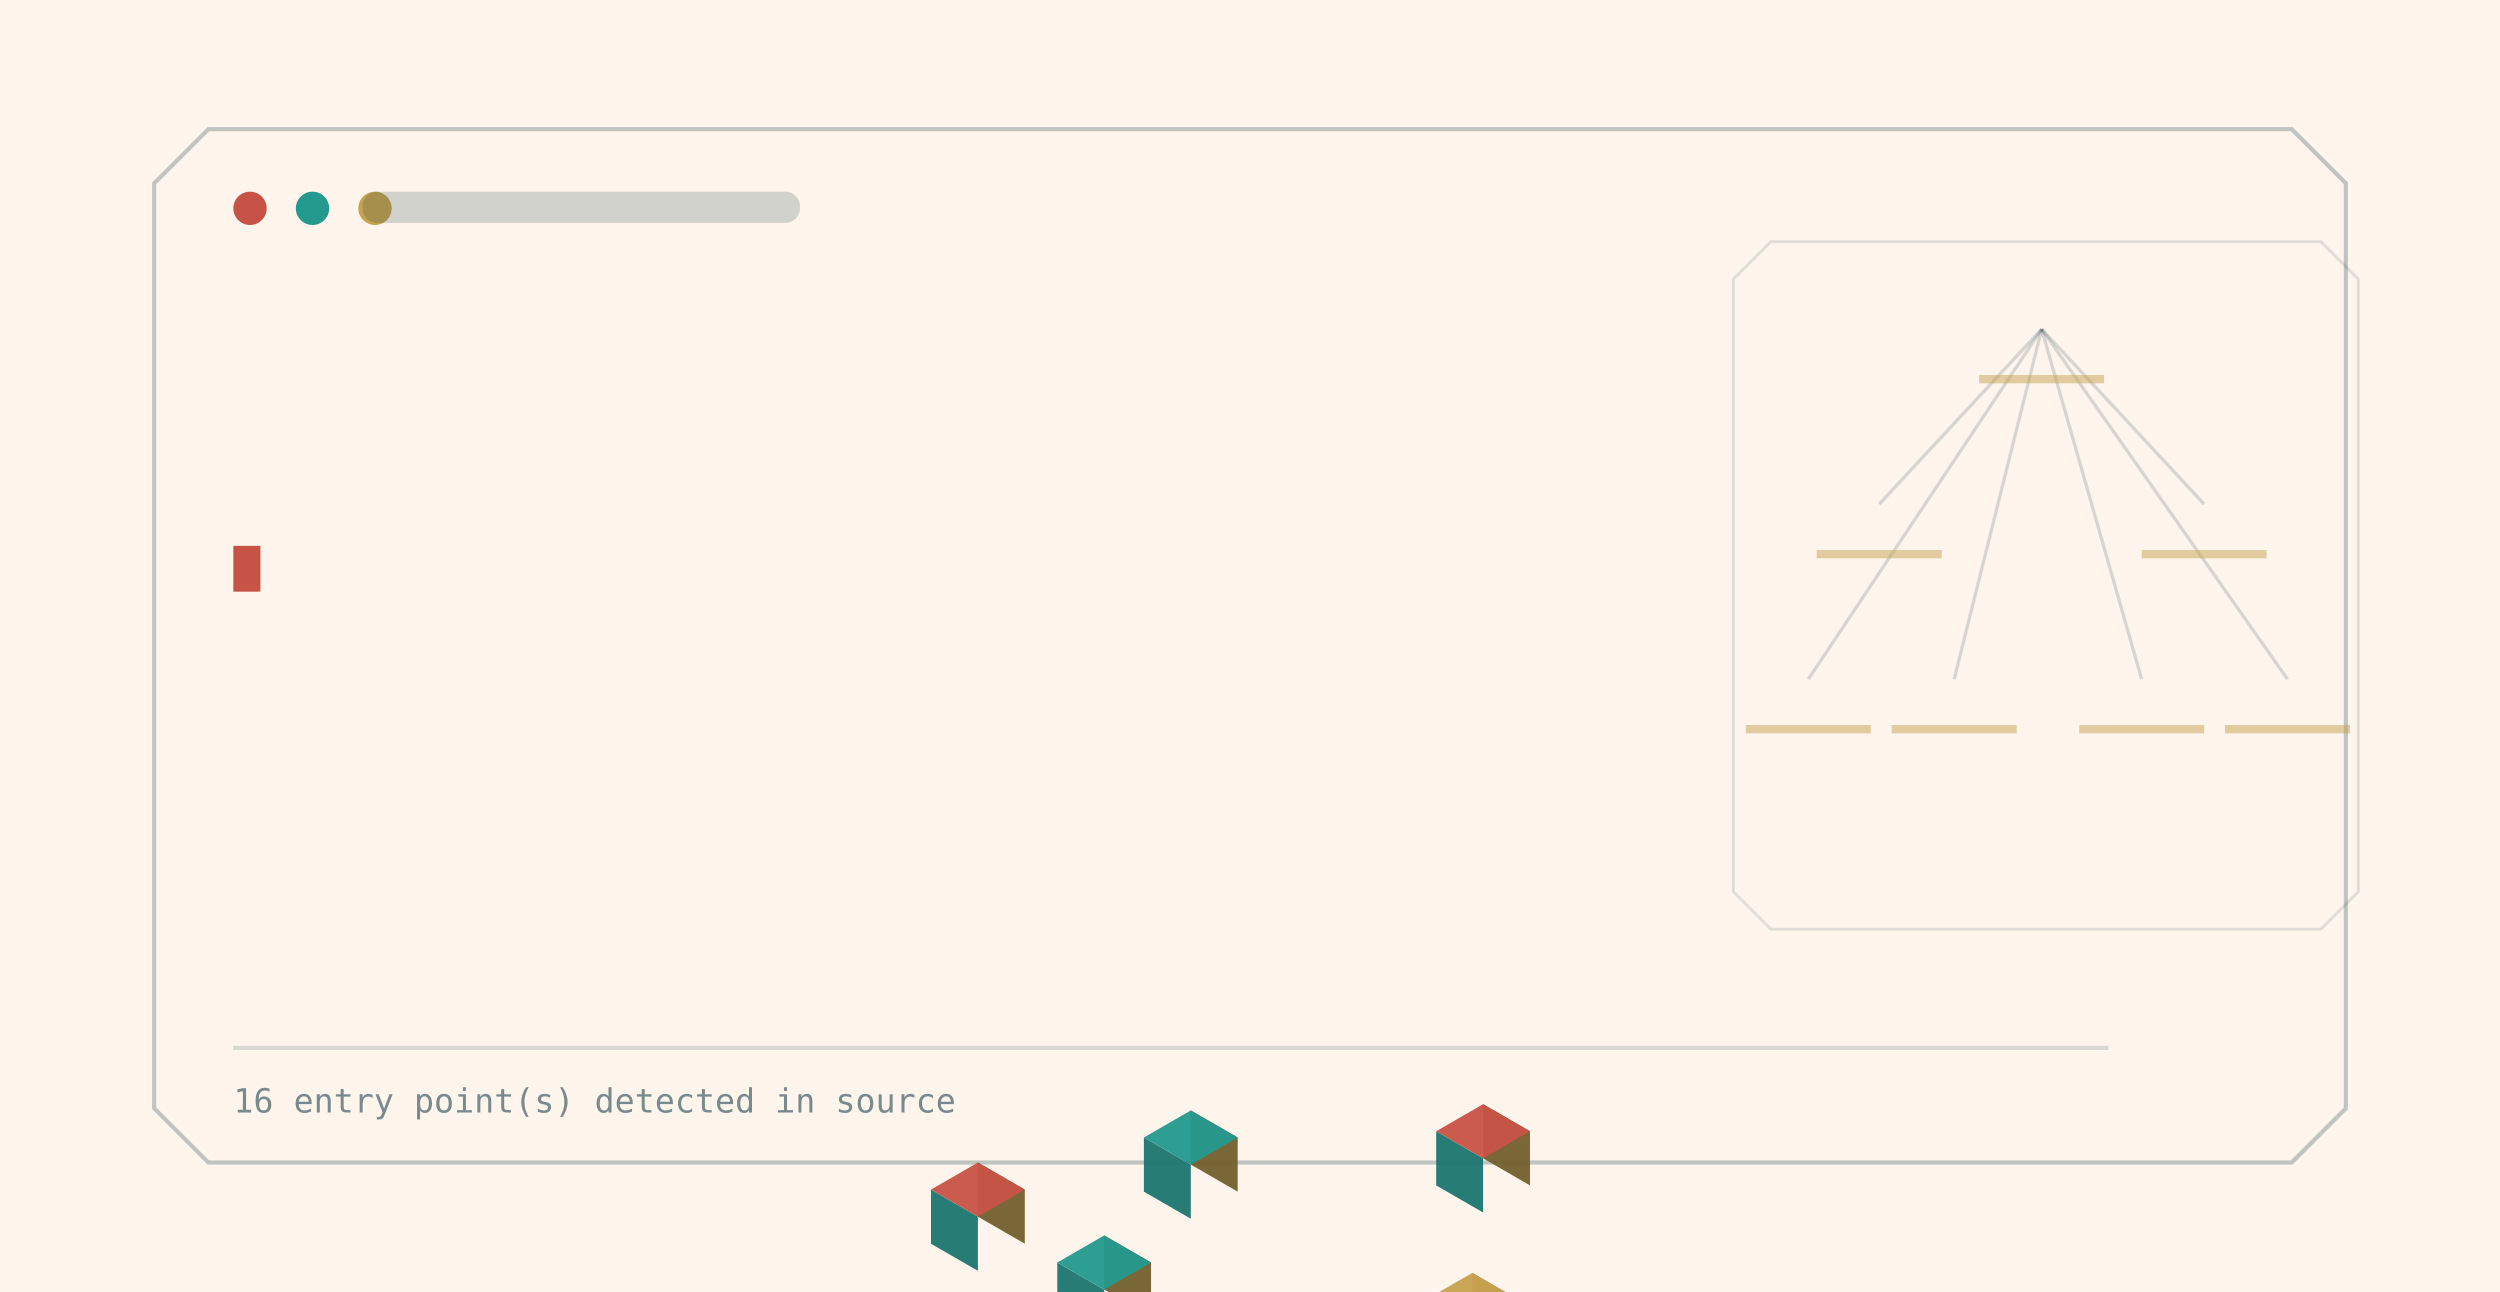
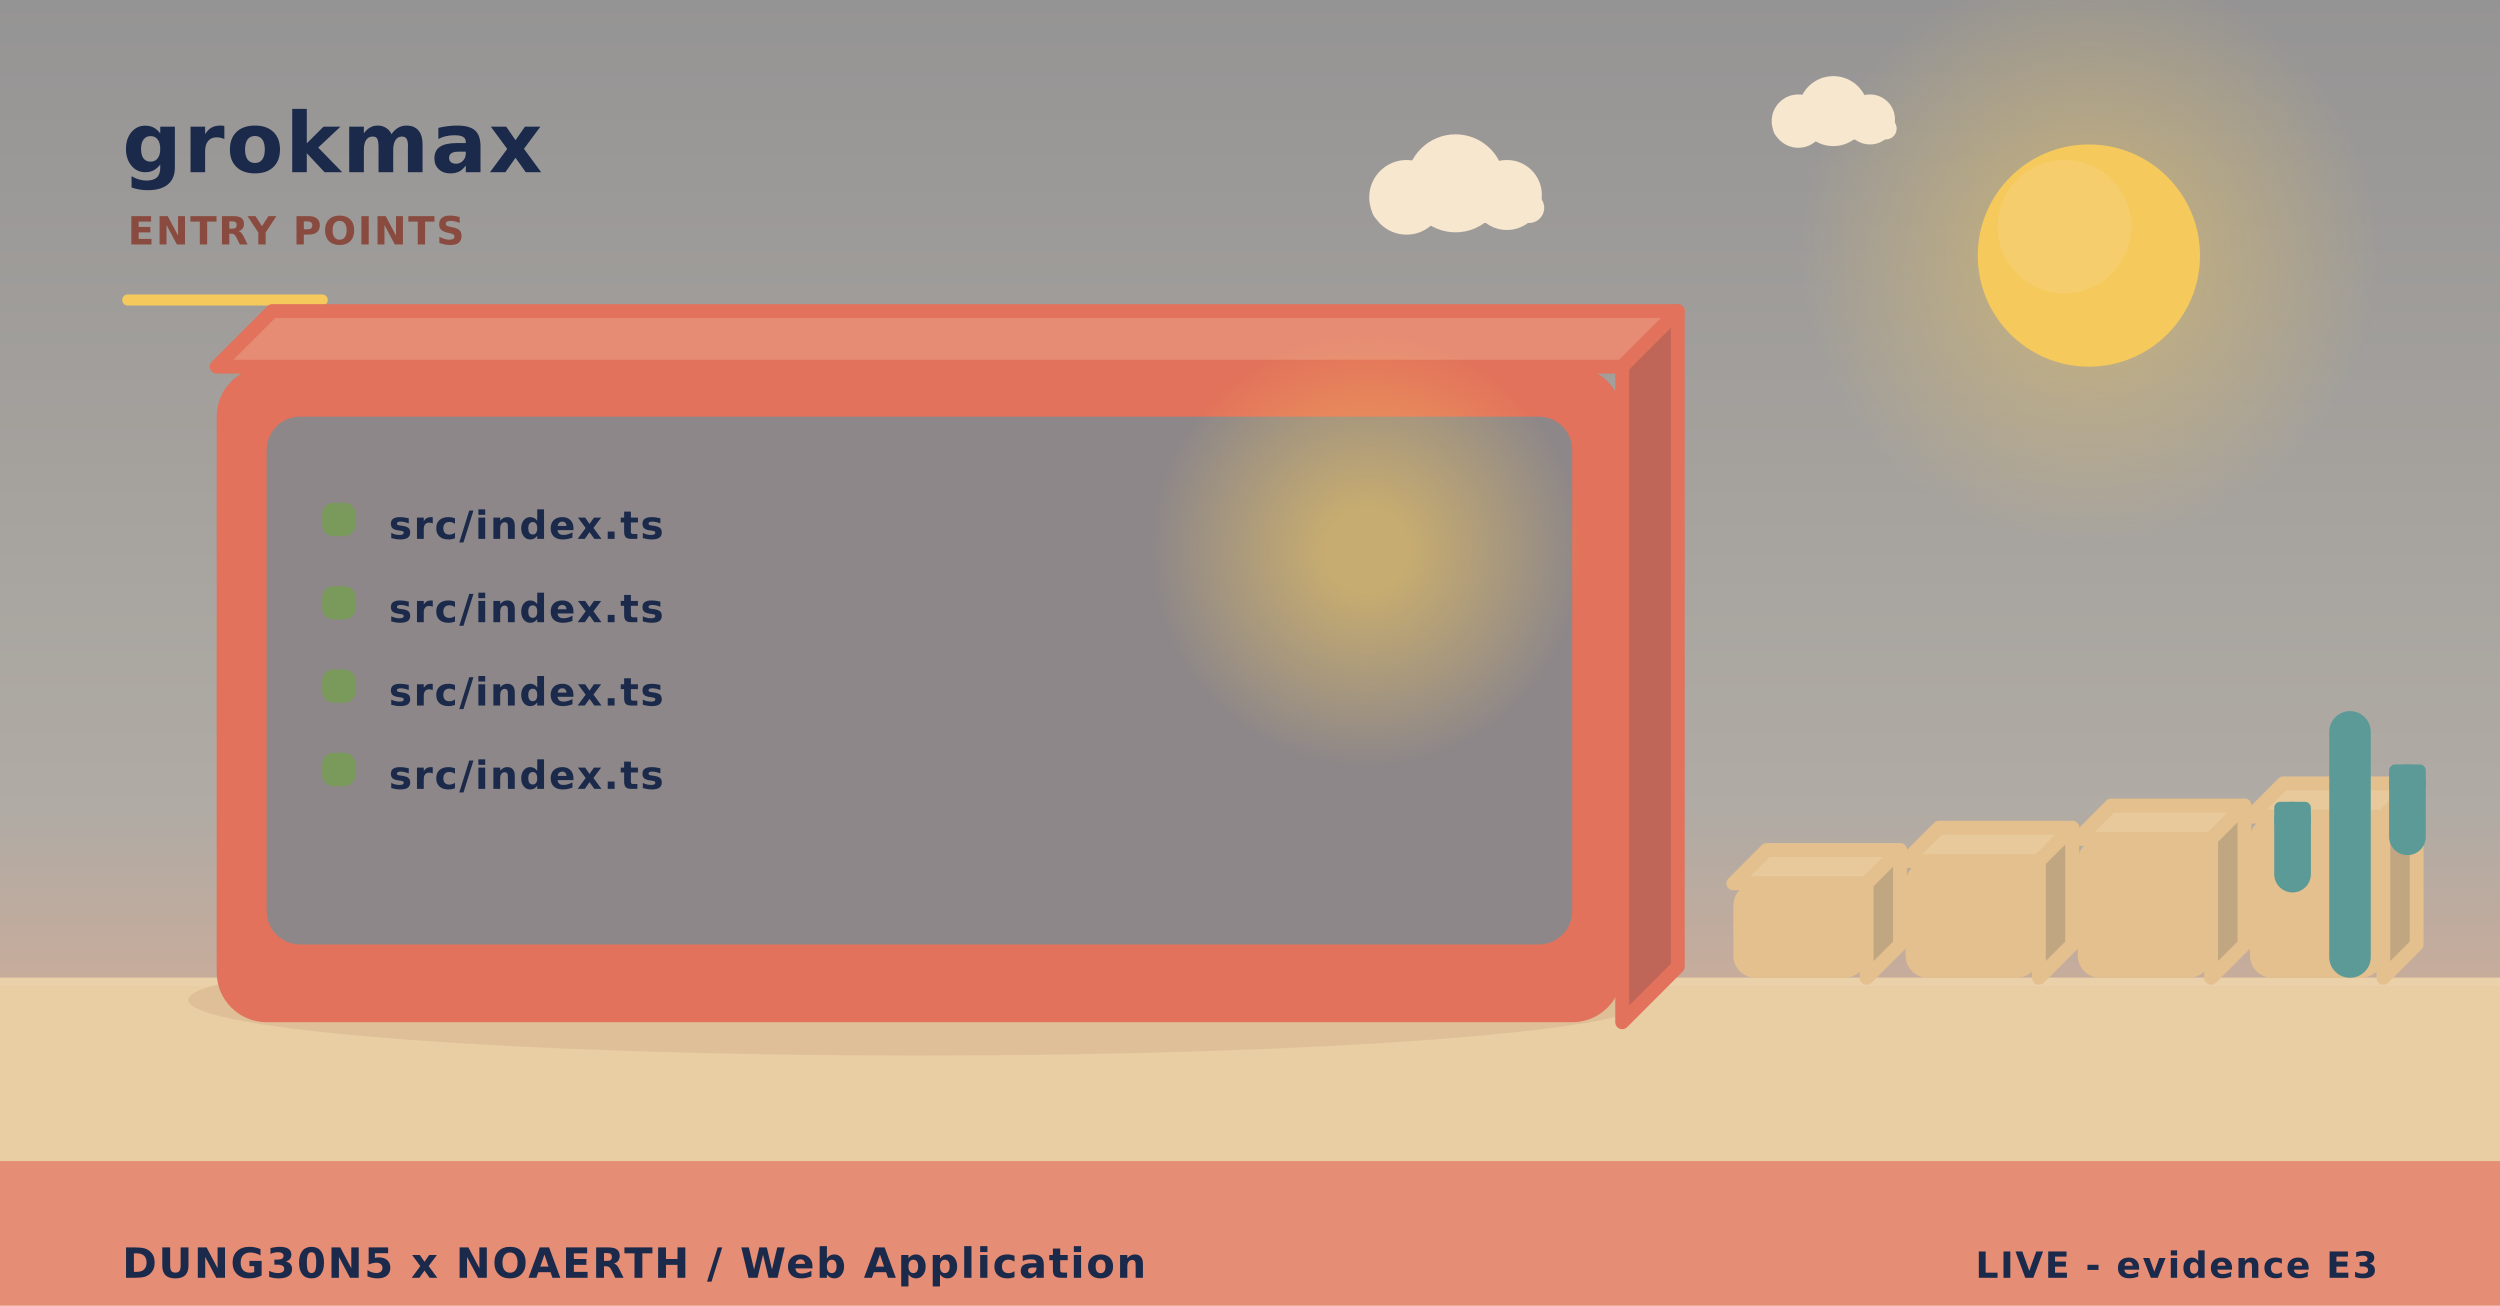
- <svg xmlns="http://www.w3.org/2000/svg" viewBox="0 0 1200 620" width="1200" height="620" role="img" aria-label="grokmax command surface">
-   <rect width="1200" height="620" fill="#fff5ed" />
-   <defs>
-     <linearGradient id="gt" x1="0" y1="0" x2="1" y2="1">
-       <stop offset="0%" stop-color="#c75346" />
-       <stop offset="100%" stop-color="#24998e" />
-     </linearGradient>
-   </defs>
-   <path d="M100.00,62.00 H1100.00 L1126.00,88.00 V532.00 L1100.00,558.00 H100.00 L74.00,532.00 V88.00 Z" fill="none" stroke="rgba(9,52,63,0.300)" stroke-width="2.00" opacity="0.85" />
-   <circle cx="120.00" cy="100.00" r="8.00" fill="#c75346" opacity="1.00" />
-   <circle cx="150.00" cy="100.00" r="8.00" fill="#24998e" opacity="1.00" />
-   <circle cx="180.00" cy="100.00" r="8.00" fill="#c7a350" opacity="1.00" />
-   <rect x="174.00" y="92.00" width="210.00" height="15.00" rx="7.00" fill="rgba(9,52,63,0.180)" opacity="1.00" />
-   <text x="112" y="148" font-family="ui-monospace,SFMono-Regular,Menlo,monospace" font-size="21" fill="rgba(9,52,63,0.800)" opacity="0">src/index.ts<animate attributeName="opacity" values="0;1;1;0" dur="1.5s" begin="0.0s" repeatCount="indefinite" />
-   </text>
-   <text x="112" y="182" font-family="ui-monospace,SFMono-Regular,Menlo,monospace" font-size="21" fill="rgba(9,52,63,0.800)" opacity="0">src/index.ts<animate attributeName="opacity" values="0;1;1;0" dur="1.5s" begin="1.5s" repeatCount="indefinite" />
-   </text>
-   <text x="112" y="216" font-family="ui-monospace,SFMono-Regular,Menlo,monospace" font-size="21" fill="rgba(9,52,63,0.800)" opacity="0">src/index.ts<animate attributeName="opacity" values="0;1;1;0" dur="1.5s" begin="3.0s" repeatCount="indefinite" />
-   </text>
-   <text x="112" y="250" font-family="ui-monospace,SFMono-Regular,Menlo,monospace" font-size="21" fill="rgba(9,52,63,0.800)" opacity="0">src/index.ts<animate attributeName="opacity" values="0;1;1;0" dur="1.5s" begin="4.5s" repeatCount="indefinite" />
-   </text>
-   <rect x="112" y="262" width="13" height="22" fill="#c75346">
-     <animate attributeName="opacity" values="1;0;1" dur="1.05s" begin="0s" repeatCount="indefinite" />
-   </rect>
-   <path d="M850.00,116.00 H1114.00 L1132.00,134.00 V428.00 L1114.00,446.00 H850.00 L832.00,428.00 V134.00 Z" fill="none" stroke="rgba(9,52,63,0.180)" stroke-width="1.40" opacity="0.70" />
-   <line x1="980.00" y1="158.00" x2="902.00" y2="242.00" stroke="rgba(9,52,63,0.300)" stroke-width="1.60" opacity="0.55" />
-   <line x1="980.00" y1="158.00" x2="1058.00" y2="242.00" stroke="rgba(9,52,63,0.300)" stroke-width="1.60" opacity="0.55" />
-   <line x1="980.00" y1="158.00" x2="868.00" y2="326.00" stroke="rgba(9,52,63,0.300)" stroke-width="1.60" opacity="0.55" />
-   <line x1="980.00" y1="158.00" x2="938.00" y2="326.00" stroke="rgba(9,52,63,0.300)" stroke-width="1.60" opacity="0.55" />
-   <line x1="980.00" y1="158.00" x2="1028.00" y2="326.00" stroke="rgba(9,52,63,0.300)" stroke-width="1.60" opacity="0.55" />
-   <line x1="980.00" y1="158.00" x2="1098.00" y2="326.00" stroke="rgba(9,52,63,0.300)" stroke-width="1.60" opacity="0.55" />
-   <polygon points="711.87,556.00 734.39,569.00 734.39,543.00 711.87,530.00" fill="#735f2e" opacity="0.95" />
-   <polygon points="689.36,569.00 711.87,582.00 711.87,556.00 689.36,543.00" fill="#1c776f" opacity="0.95" />
-   <polygon points="711.87,530.00 734.39,543.00 711.87,556.00 689.36,543.00" fill="#c75346" opacity="0.95" />
+ <svg xmlns="http://www.w3.org/2000/svg" width="900" height="470" viewBox="0 0 900 470" role="img" aria-label="grokmax - how it is operated">
+   <linearGradient id="skyt" x1="0" y1="0" x2="0" y2="1">
+     <stop offset="0" stop-color="#959494" />
+     <stop offset="0.62" stop-color="#b0aba4" />
+     <stop offset="1" stop-color="#f3ad8a" />
+   </linearGradient>
+   <rect width="900" height="470" fill="url(#skyt)" />
+   <radialGradient id="sunt">
+     <stop offset="0.35" stop-color="#f5c95c" stop-opacity="0.34" />
+     <stop offset="1" stop-color="#f5c95c" stop-opacity="0" />
+   </radialGradient>
+   <circle cx="752" cy="92" r="104" fill="url(#sunt)" />
+   <circle cx="752" cy="92" r="40" fill="#f5c95c" />
+   <circle cx="743.2" cy="81.6" r="24" fill="#f5d27e" opacity="0.5" />
  <g>
-     <rect x="950.00" y="180.00" width="60.00" height="4.00" rx="0.00" fill="rgba(199,163,80,0.500)" opacity="1.00" />
-     <animate attributeName="opacity" values="0.25;1.0;0.25" dur="12.25s" begin="0.0s" repeatCount="indefinite" />
+     <circle cx="524" cy="66" r="17.64" fill="#f6e7ce" />
+     <circle cx="506.36" cy="71.04" r="13.44" fill="#f6e7ce" />
+     <circle cx="542.48" cy="70.2" r="12.6" fill="#f6e7ce" />
+     <rect x="493.76" y="69.36" width="62.16" height="10.92" rx="5.46" fill="#f6e7ce" />
+     <animateTransform attributeName="transform" type="translate" values="0 0;24 0;0 0" dur="36s" begin="0s" repeatCount="indefinite" />
  </g>
-   <polygon points="571.58,559.00 594.09,572.00 594.09,546.00 571.58,533.00" fill="#735f2e" opacity="0.95" />
-   <polygon points="549.06,572.00 571.58,585.00 571.58,559.00 549.06,546.00" fill="#1c776f" opacity="0.95" />
-   <polygon points="571.58,533.00 594.09,546.00 571.58,559.00 549.06,546.00" fill="#24998e" opacity="0.95" />
  <g>
-     <rect x="872.00" y="264.00" width="60.00" height="4.00" rx="0.00" fill="rgba(199,163,80,0.500)" opacity="1.00" />
-     <animate attributeName="opacity" values="0.25;1.0;0.25" dur="12.25s" begin="0.4s" repeatCount="indefinite" />
+     <circle cx="660" cy="40" r="12.6" fill="#f6e7ce" />
+     <circle cx="647.4" cy="43.6" r="9.6" fill="#f6e7ce" />
+     <circle cx="673.2" cy="43" r="9" fill="#f6e7ce" />
+     <rect x="638.4" y="42.4" width="44.4" height="7.8" rx="3.9" fill="#f6e7ce" />
+     <animateTransform attributeName="transform" type="translate" values="0 0;-18 0;0 0" dur="46s" begin="3s" repeatCount="indefinite" />
  </g>
-   <polygon points="706.68,637.00 729.19,650.00 729.19,624.00 706.68,611.00" fill="#735f2e" opacity="0.95" />
-   <polygon points="684.16,650.00 706.68,663.00 706.68,637.00 684.16,624.00" fill="#1c776f" opacity="0.95" />
-   <polygon points="706.68,611.00 729.19,624.00 706.68,637.00 684.16,624.00" fill="#c7a350" opacity="0.95" />
+   <rect x="0" y="352" width="900" height="118" fill="#e9cda3" />
+   <rect x="0" y="352" width="900" height="3" fill="#ebd1a9" />
+   <text x="44" y="62" font-family="Verdana,DejaVu Sans,sans-serif" font-size="30" font-weight="700" letter-spacing="0.6" fill="#1b2a4a" text-anchor="start">grokmax</text>
+   <text x="46" y="88" font-family="Verdana,DejaVu Sans,sans-serif" font-size="14" font-weight="700" letter-spacing="0.6" fill="#894b3f" text-anchor="start">ENTRY POINTS</text>
+   <rect x="44" y="106" width="74" height="4" rx="2" fill="#f5c95c" />
+   <ellipse cx="331" cy="360" rx="263.2" ry="20" fill="rgba(138,90,68,0.11)" />
+   <path d="M78,132 L584,132 L604,112 L98,112 Z" fill="#e68c74" stroke="#e2725b" stroke-width="5" stroke-linejoin="round" />
+   <path d="M584,132 L604,112 L604,348 L584,368 Z" fill="#c06658" stroke="#e2725b" stroke-width="5" stroke-linejoin="round" />
+   <rect x="78" y="132" width="506" height="236" rx="18" fill="#e2725b" />
+   <rect x="96" y="150" width="470" height="190" rx="12" fill="#88888c" opacity="0.94" />
+   <radialGradient id="lamp69878">
+     <stop offset="0.2" stop-color="#f5c95c" stop-opacity="0.55" />
+     <stop offset="1" stop-color="#f5c95c" stop-opacity="0" />
+   </radialGradient>
+   <circle cx="492" cy="198" r="78" fill="url(#lamp69878)" />
+   <rect x="116" y="181" width="12" height="12" rx="4" fill="#7a9a5c" />
  <g>
-     <rect x="1028.00" y="264.00" width="60.00" height="4.00" rx="0.00" fill="rgba(199,163,80,0.500)" opacity="1.00" />
-     <animate attributeName="opacity" values="0.25;1.0;0.25" dur="12.25s" begin="0.8s" repeatCount="indefinite" />
+     <text x="140" y="194" font-family="Verdana,DejaVu Sans,sans-serif" font-size="14" font-weight="700" letter-spacing="0.6" fill="#1b2a4a" text-anchor="start">src/index.ts</text>
+     <animateTransform attributeName="transform" type="translate" values="0 10;0 0" dur="0.7s" begin="0.4s" fill="freeze" />
  </g>
-   <polygon points="469.39,584.00 491.90,597.00 491.90,571.00 469.39,558.00" fill="#735f2e" opacity="0.95" />
-   <polygon points="446.87,597.00 469.39,610.00 469.39,584.00 446.87,571.00" fill="#1c776f" opacity="0.95" />
-   <polygon points="469.39,558.00 491.90,571.00 469.39,584.00 446.87,571.00" fill="#c75346" opacity="0.95" />
+   <rect x="116" y="211" width="12" height="12" rx="4" fill="#7a9a5c" />
  <g>
-     <rect x="838.00" y="348.00" width="60.00" height="4.00" rx="0.00" fill="rgba(199,163,80,0.500)" opacity="1.00" />
-     <animate attributeName="opacity" values="0.25;1.0;0.25" dur="12.25s" begin="1.2s" repeatCount="indefinite" />
+     <text x="140" y="224" font-family="Verdana,DejaVu Sans,sans-serif" font-size="14" font-weight="700" letter-spacing="0.6" fill="#1b2a4a" text-anchor="start">src/index.ts</text>
+     <animateTransform attributeName="transform" type="translate" values="0 10;0 0" dur="0.7s" begin="0.7s" fill="freeze" />
  </g>
-   <polygon points="530.01,619.00 552.52,632.00 552.52,606.00 530.01,593.00" fill="#735f2e" opacity="0.95" />
-   <polygon points="507.49,632.00 530.01,645.00 530.01,619.00 507.49,606.00" fill="#1c776f" opacity="0.95" />
-   <polygon points="530.01,593.00 552.52,606.00 530.01,619.00 507.49,606.00" fill="#24998e" opacity="0.95" />
+   <rect x="116" y="241" width="12" height="12" rx="4" fill="#7a9a5c" />
  <g>
-     <rect x="908.00" y="348.00" width="60.00" height="4.00" rx="0.00" fill="rgba(199,163,80,0.500)" opacity="1.00" />
-     <animate attributeName="opacity" values="0.25;1.0;0.25" dur="12.25s" begin="1.6s" repeatCount="indefinite" />
+     <text x="140" y="254" font-family="Verdana,DejaVu Sans,sans-serif" font-size="14" font-weight="700" letter-spacing="0.6" fill="#1b2a4a" text-anchor="start">src/index.ts</text>
+     <animateTransform attributeName="transform" type="translate" values="0 10;0 0" dur="0.7s" begin="1s" fill="freeze" />
  </g>
-   <polygon points="607.95,664.00 630.47,677.00 630.47,651.00 607.95,638.00" fill="#735f2e" opacity="0.95" />
-   <polygon points="585.43,677.00 607.95,690.00 607.95,664.00 585.43,651.00" fill="#1c776f" opacity="0.95" />
-   <polygon points="607.95,638.00 630.47,651.00 607.95,664.00 585.43,651.00" fill="#c7a350" opacity="0.95" />
-   <g>
-     <rect x="998.00" y="348.00" width="60.00" height="4.00" rx="0.00" fill="rgba(199,163,80,0.500)" opacity="1.00" />
-     <animate attributeName="opacity" values="0.25;1.0;0.25" dur="12.25s" begin="2.0s" repeatCount="indefinite" />
-   </g>
-   <polygon points="668.57,699.00 691.09,712.00 691.09,686.00 668.57,673.00" fill="#735f2e" opacity="0.95" />
-   <polygon points="646.05,712.00 668.57,725.00 668.57,699.00 646.05,686.00" fill="#1c776f" opacity="0.95" />
-   <polygon points="668.57,673.00 691.09,686.00 668.57,699.00 646.05,686.00" fill="#c75346" opacity="0.95" />
-   <g>
-     <rect x="1068.00" y="348.00" width="60.00" height="4.00" rx="0.00" fill="rgba(199,163,80,0.500)" opacity="1.00" />
-     <animate attributeName="opacity" values="0.25;1.0;0.25" dur="12.25s" begin="2.4s" repeatCount="indefinite" />
-   </g>
-   <rect x="112.00" y="502.00" width="900.00" height="2.00" rx="0.00" fill="rgba(9,52,63,0.160)" opacity="1.00" />
-   <text x="112" y="534" font-family="ui-monospace,Menlo,monospace" font-size="16" fill="rgba(9,52,63,0.550)">16 entry point(s) detected in source</text>
+   <rect x="116" y="271" width="12" height="12" rx="4" fill="#7a9a5c" />
+   <text x="140" y="284" font-family="Verdana,DejaVu Sans,sans-serif" font-size="14" font-weight="700" letter-spacing="0.6" fill="#1b2a4a" text-anchor="start">src/index.ts</text>
+   <path d="M624,318 L672,318 L684,306 L636,306 Z" fill="#e7c99b" stroke="#e3c08d" stroke-width="5" stroke-linejoin="round" />
+   <path d="M672,318 L684,306 L684,340 L672,352 Z" fill="#c1a682" stroke="#e3c08d" stroke-width="5" stroke-linejoin="round" />
+   <rect x="624" y="318" width="48" height="34" rx="8" fill="#e3c08d" />
+   <path d="M686,310 L734,310 L746,298 L698,298 Z" fill="#e7c99b" stroke="#e3c08d" stroke-width="5" stroke-linejoin="round" />
+   <path d="M734,310 L746,298 L746,340 L734,352 Z" fill="#c1a682" stroke="#e3c08d" stroke-width="5" stroke-linejoin="round" />
+   <rect x="686" y="310" width="48" height="42" rx="8" fill="#e3c08d" />
+   <path d="M748,302 L796,302 L808,290 L760,290 Z" fill="#e7c99b" stroke="#e3c08d" stroke-width="5" stroke-linejoin="round" />
+   <path d="M796,302 L808,290 L808,340 L796,352 Z" fill="#c1a682" stroke="#e3c08d" stroke-width="5" stroke-linejoin="round" />
+   <rect x="748" y="302" width="48" height="50" rx="8" fill="#e3c08d" />
+   <path d="M810,294 L858,294 L870,282 L822,282 Z" fill="#e7c99b" stroke="#e3c08d" stroke-width="5" stroke-linejoin="round" />
+   <path d="M858,294 L870,282 L870,340 L858,352 Z" fill="#c1a682" stroke="#e3c08d" stroke-width="5" stroke-linejoin="round" />
+   <rect x="810" y="294" width="48" height="58" rx="8" fill="#e3c08d" />
+   <rect x="838.52" y="256" width="14.96" height="96" rx="7.48" fill="#5b9a97" />
+   <rect x="818.72" y="288.64" width="13.2" height="32.64" rx="6.6" fill="#5b9a97" />
+   <rect x="818.72" y="288.64" width="13.2" height="9.6" rx="2.2" fill="#5b9a97" />
+   <rect x="860.08" y="275.2" width="13.2" height="32.64" rx="6.6" fill="#5b9a97" />
+   <rect x="860.08" y="275.2" width="13.2" height="9.6" rx="2.2" fill="#5b9a97" />
+   <rect x="0" y="418" width="900" height="52" rx="0" fill="#e68972" opacity="0.94" />
+   <text x="44" y="460" font-family="Verdana,DejaVu Sans,sans-serif" font-size="15" font-weight="700" letter-spacing="0.6" fill="#1b2a4a" text-anchor="start">DUNG30N5 x NOAERTH  /  Web Application</text>
+   <text x="856" y="460" font-family="Verdana,DejaVu Sans,sans-serif" font-size="13" font-weight="700" letter-spacing="0.6" fill="#1b2a4a" text-anchor="end">LIVE  -  evidence E3</text>
</svg>
